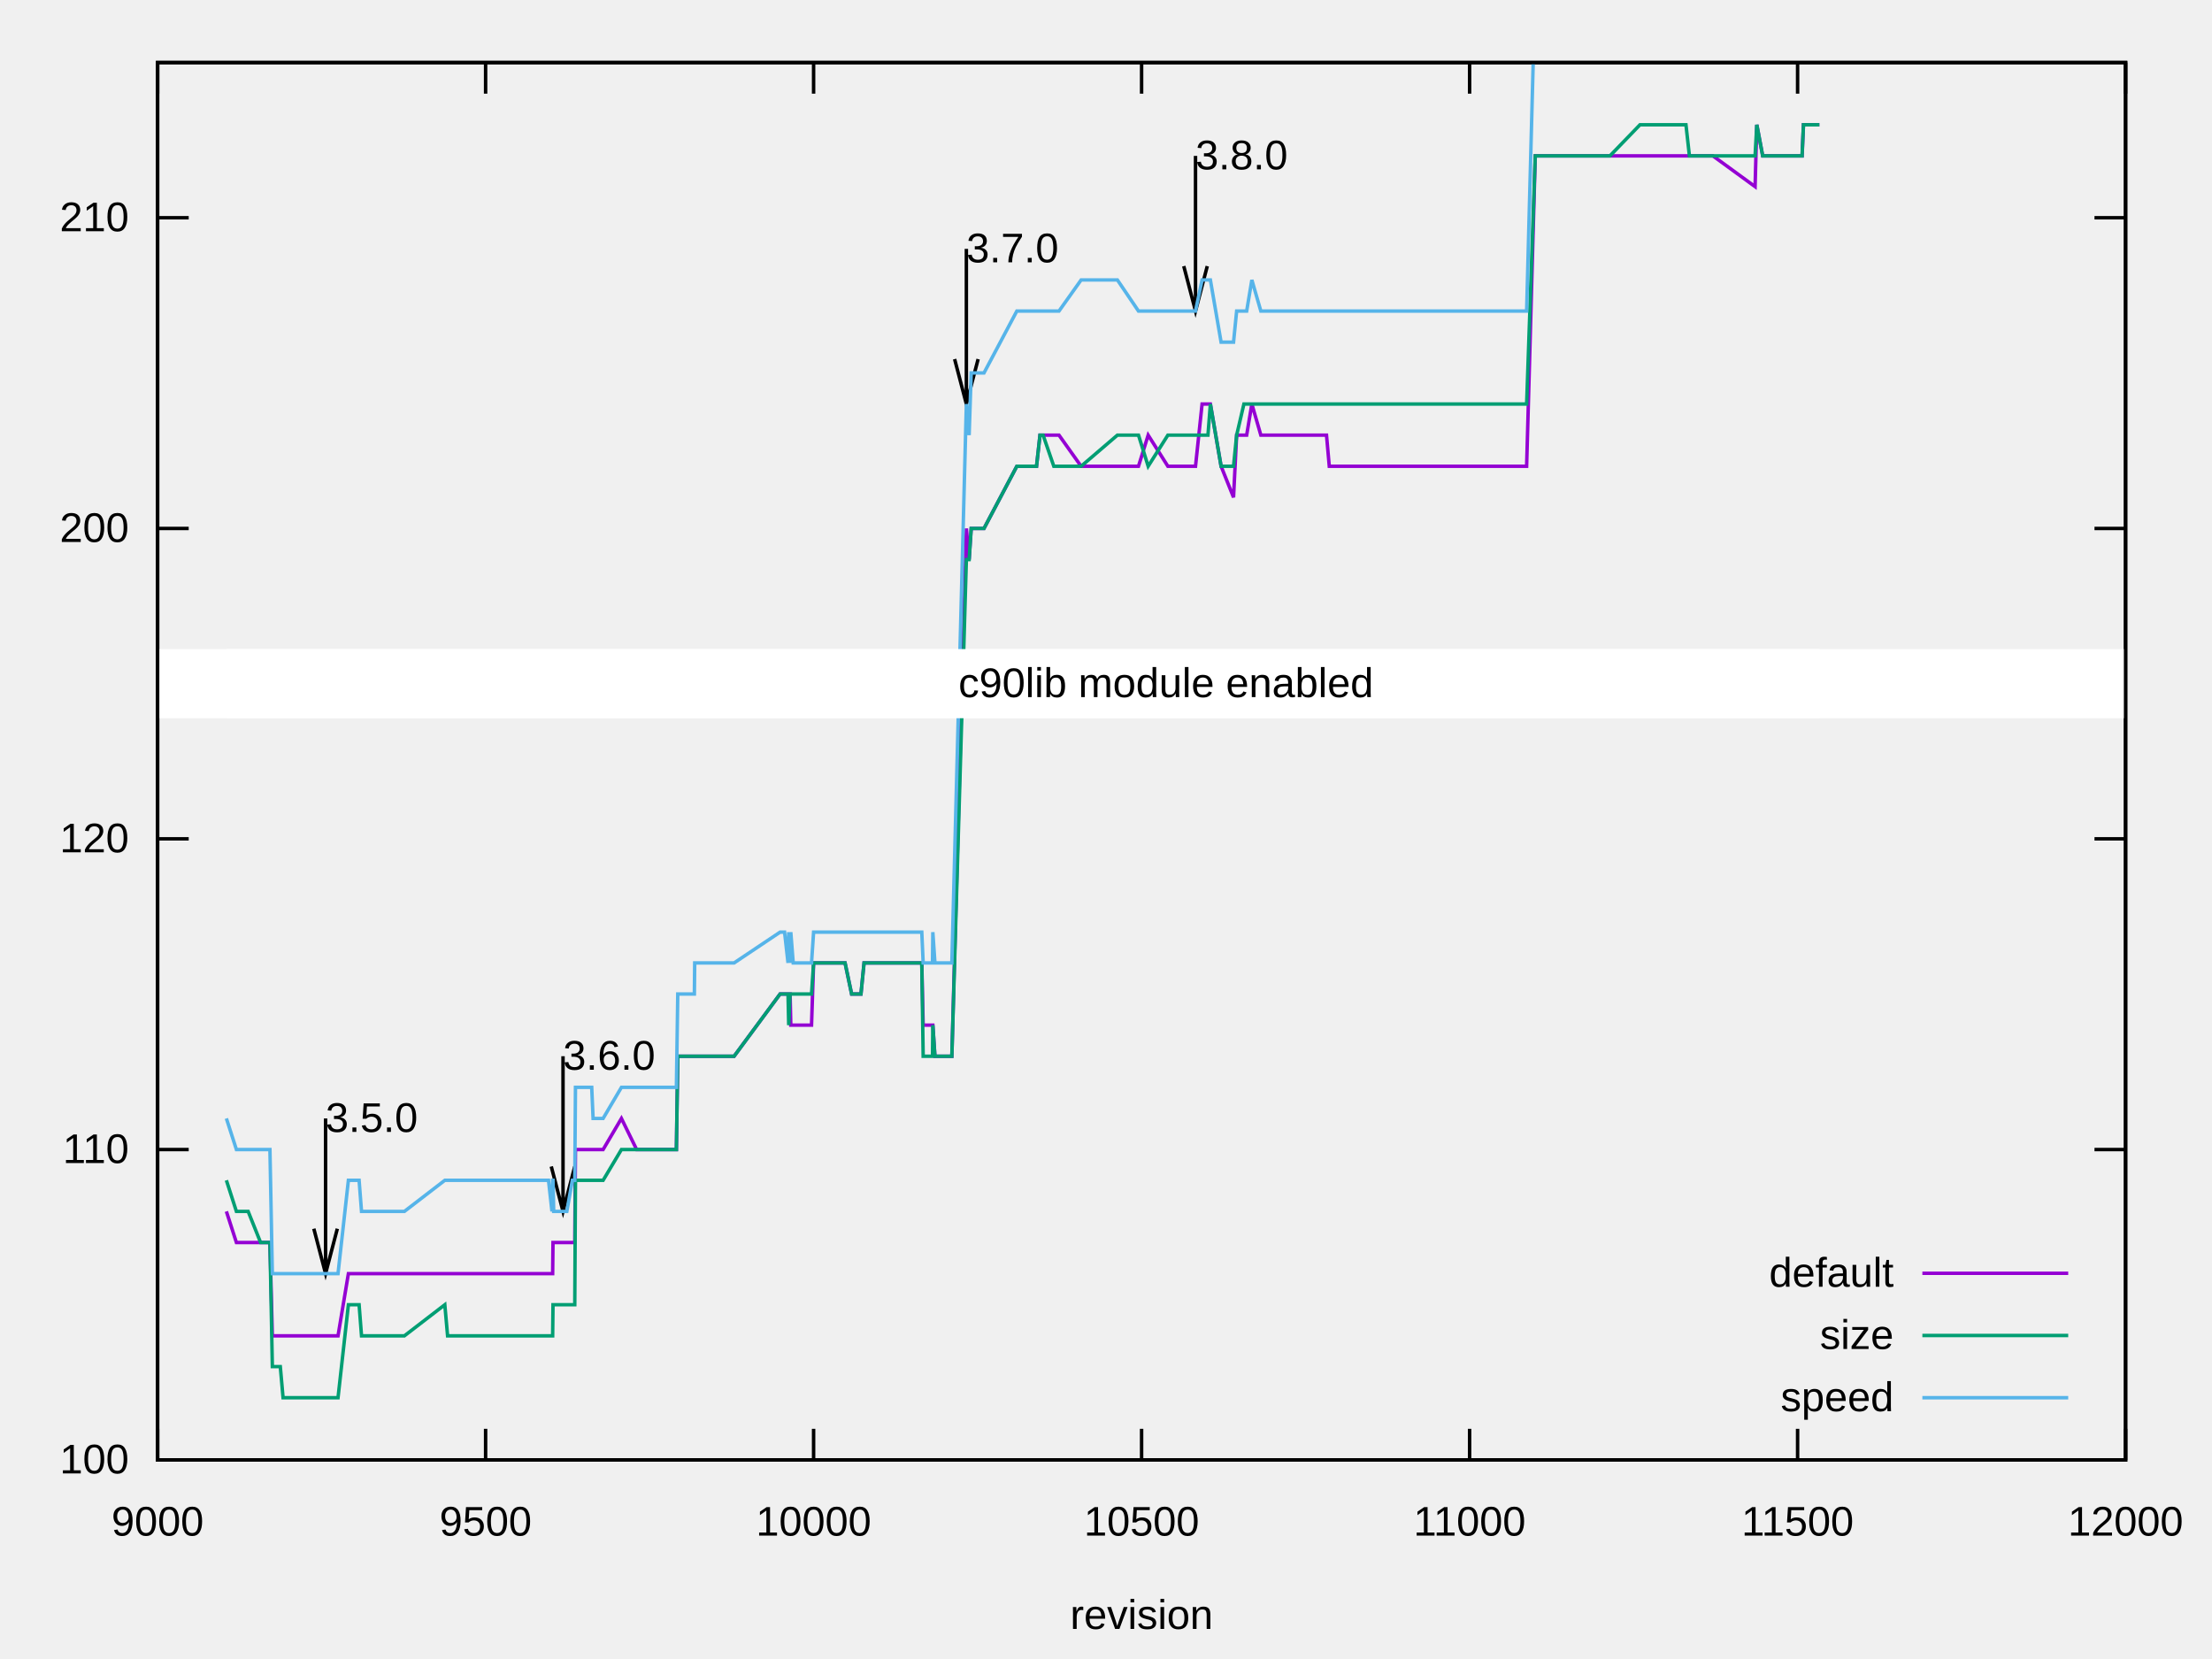
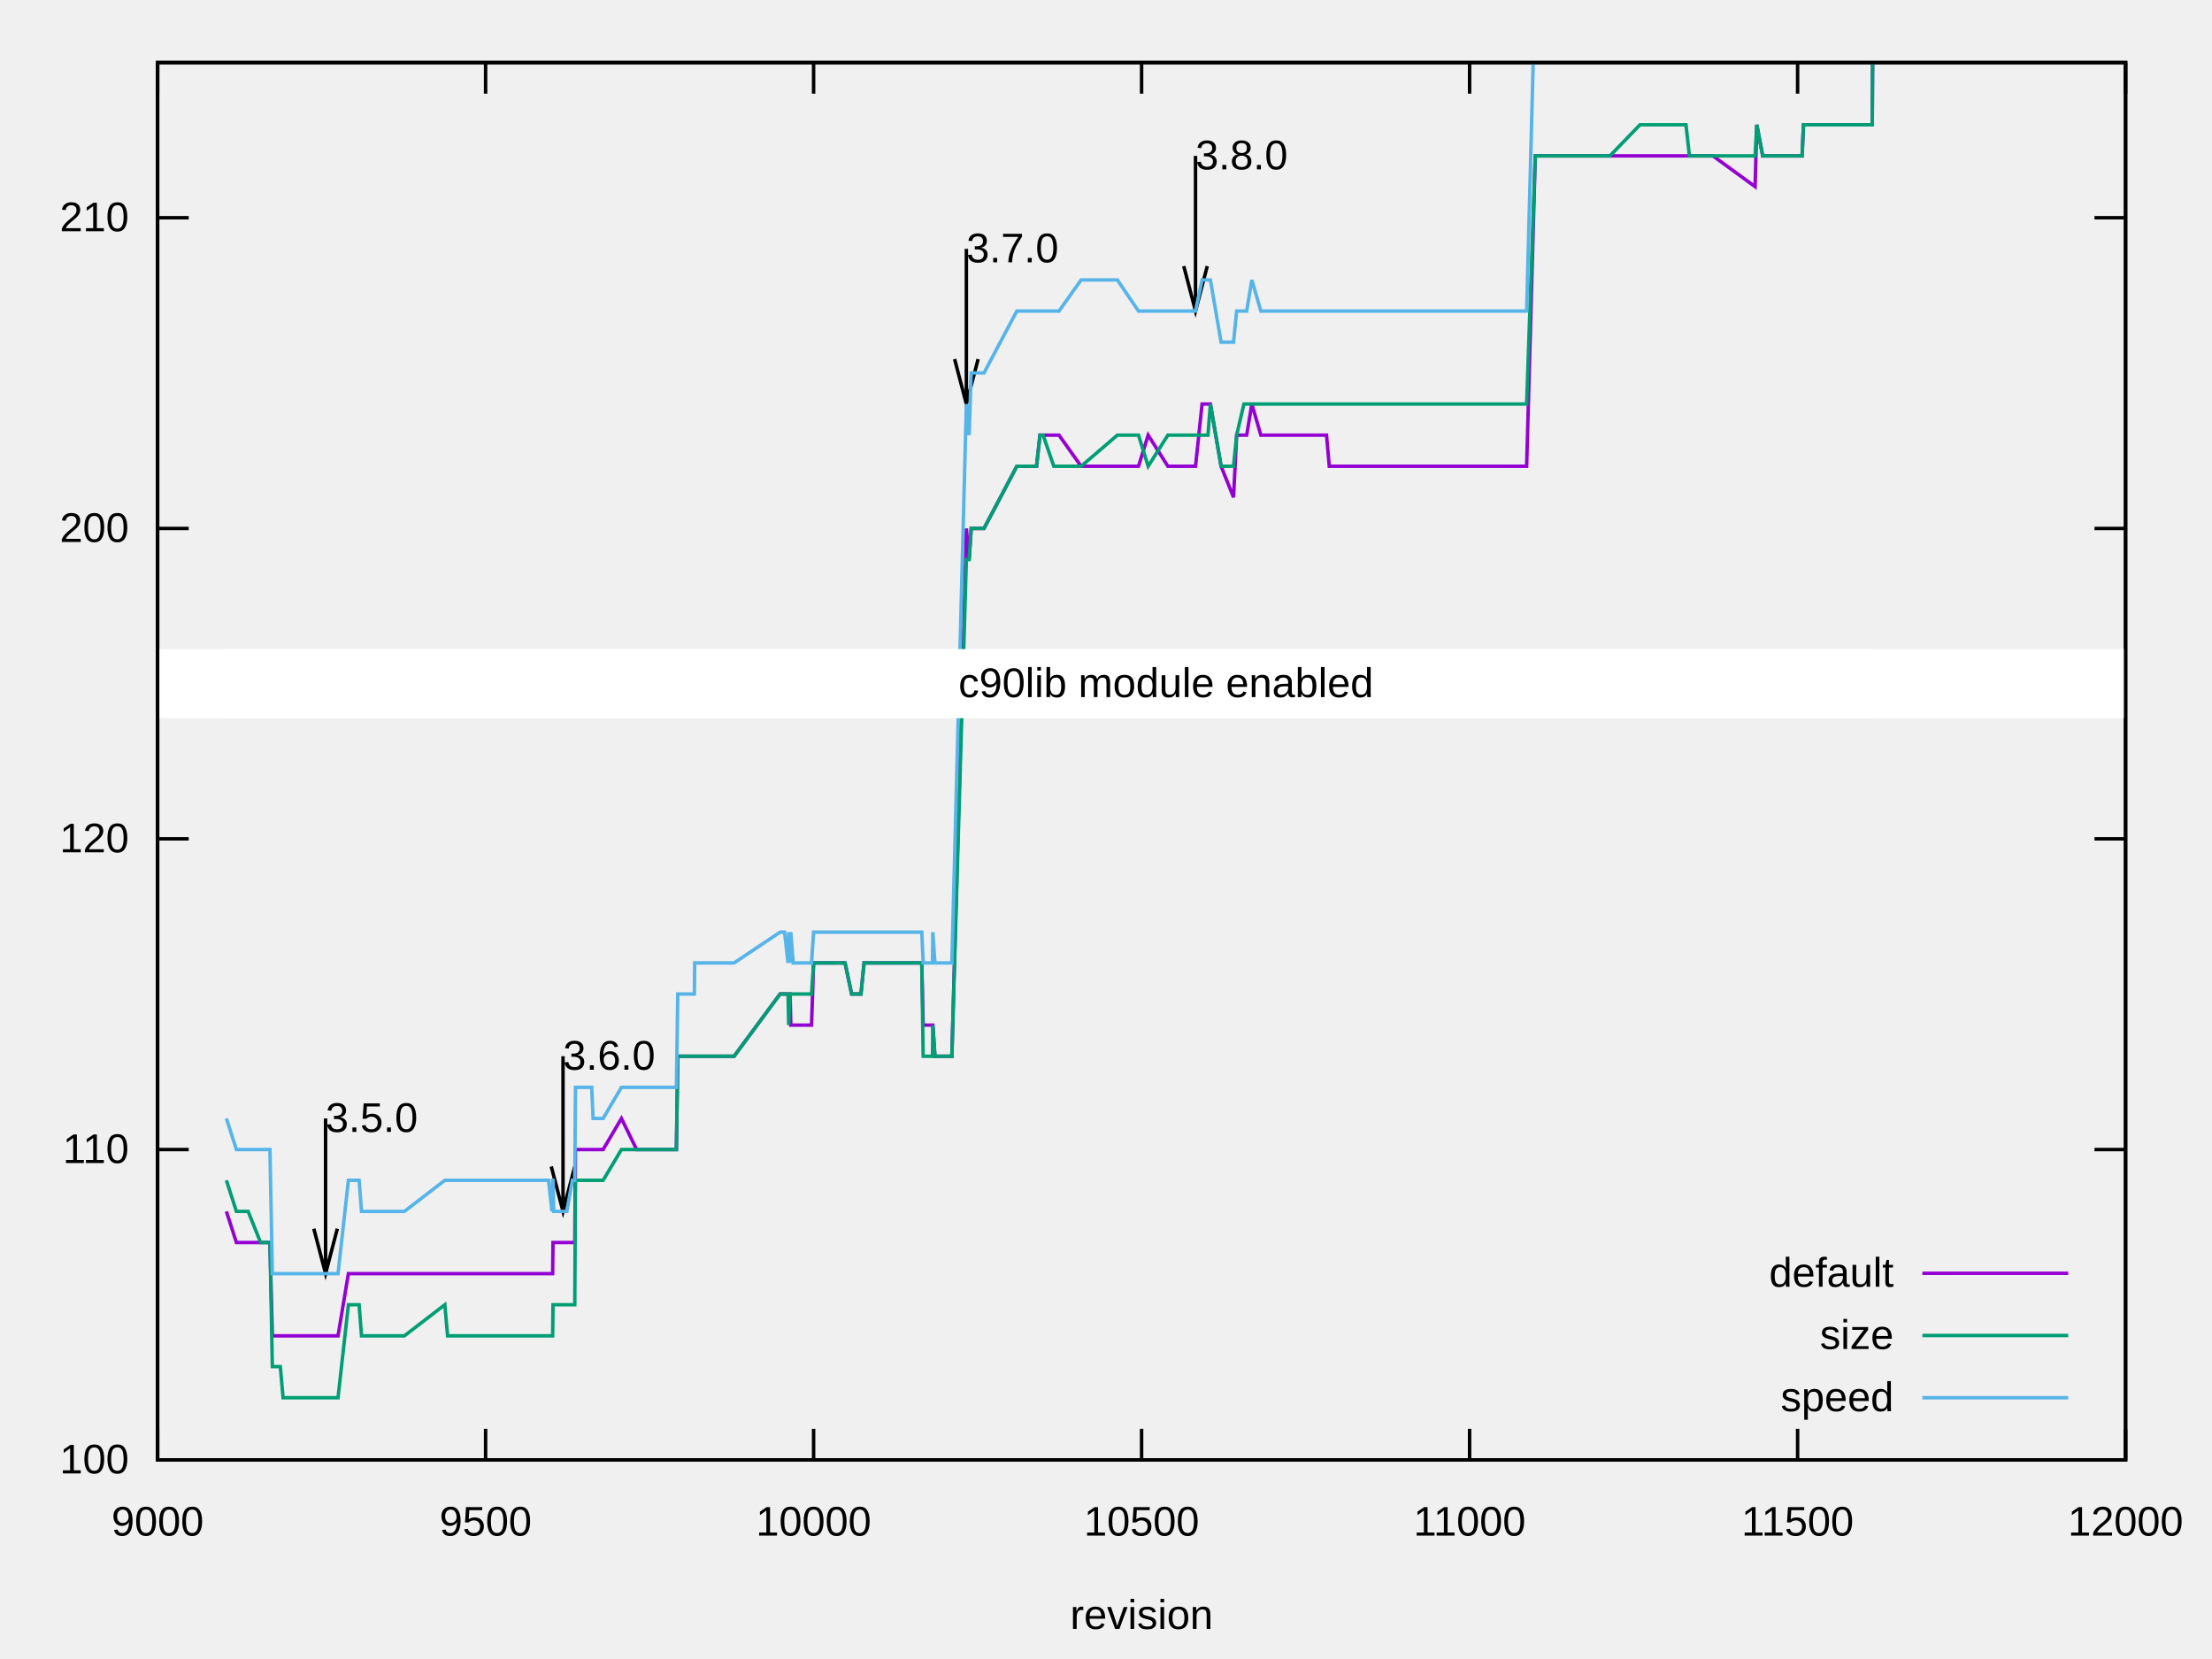
<svg xmlns="http://www.w3.org/2000/svg" xmlns:xlink="http://www.w3.org/1999/xlink" width="640" height="480" viewBox="0 0 640 480">
  <g id="gnuplot_canvas">
    <rect x="0" y="0" width="640" height="480" fill="none" />
    <defs>
      <circle id="gpDot" r="0.5" stroke-width="0.5" stroke="currentColor" />
      <path id="gpPt0" stroke-width="0.222" stroke="currentColor" d="M-1,0 h2 M0,-1 v2" />
      <path id="gpPt1" stroke-width="0.222" stroke="currentColor" d="M-1,-1 L1,1 M1,-1 L-1,1" />
      <path id="gpPt2" stroke-width="0.222" stroke="currentColor" d="M-1,0 L1,0 M0,-1 L0,1 M-1,-1 L1,1 M-1,1 L1,-1" />
      <rect id="gpPt3" stroke-width="0.222" stroke="currentColor" x="-1" y="-1" width="2" height="2" />
      <rect id="gpPt4" stroke-width="0.222" stroke="currentColor" fill="currentColor" x="-1" y="-1" width="2" height="2" />
      <circle id="gpPt5" stroke-width="0.222" stroke="currentColor" cx="0" cy="0" r="1" />
      <use xlink:href="#gpPt5" id="gpPt6" fill="currentColor" stroke="none" />
      <path id="gpPt7" stroke-width="0.222" stroke="currentColor" d="M0,-1.33 L-1.33,0.67 L1.33,0.67 z" />
      <use xlink:href="#gpPt7" id="gpPt8" fill="currentColor" stroke="none" />
      <use xlink:href="#gpPt7" id="gpPt9" stroke="currentColor" transform="rotate(180)" />
      <use xlink:href="#gpPt9" id="gpPt10" fill="currentColor" stroke="none" />
      <use xlink:href="#gpPt3" id="gpPt11" stroke="currentColor" transform="rotate(45)" />
      <use xlink:href="#gpPt11" id="gpPt12" fill="currentColor" stroke="none" />
      <path id="gpPt13" stroke-width="0.222" stroke="currentColor" d="M0,1.330 L1.265,0.411 L0.782,-1.067 L-0.782,-1.076 L-1.265,0.411 z" />
      <use xlink:href="#gpPt13" id="gpPt14" fill="currentColor" stroke="none" />
      <filter id="textbox" filterUnits="objectBoundingBox" x="0" y="0" height="1" width="1">
        <feFlood flood-color="white" flood-opacity="1" result="bgnd" />
        <feComposite in="SourceGraphic" in2="bgnd" operator="atop" />
      </filter>
      <filter id="greybox" filterUnits="objectBoundingBox" x="0" y="0" height="1" width="1">
        <feFlood flood-color="lightgrey" flood-opacity="1" result="grey" />
        <feComposite in="SourceGraphic" in2="grey" operator="atop" />
      </filter>
    </defs>
    <g fill="none" color="white" stroke="currentColor" stroke-width="1.00" stroke-linecap="butt" stroke-linejoin="miter">
</g>
    <g fill="none" color="black" stroke="currentColor" stroke-width="1.00" stroke-linecap="butt" stroke-linejoin="miter">
      <path stroke="black" d="M45.6,422.4 L54.6,422.4 M615.0,422.4 L606.0,422.4  " />
      <g transform="translate(37.3,426.3)" stroke="none" fill="black" font-family="Arial" font-size="12.00" text-anchor="end">
        <text>
          <tspan font-family="Arial">100</tspan>
        </text>
      </g>
    </g>
    <g fill="none" color="black" stroke="currentColor" stroke-width="1.00" stroke-linecap="butt" stroke-linejoin="miter">
      <path stroke="black" d="M45.6,332.6 L54.6,332.6 M615.0,332.6 L606.0,332.6  " />
      <g transform="translate(37.3,336.5)" stroke="none" fill="black" font-family="Arial" font-size="12.00" text-anchor="end">
        <text>
          <tspan font-family="Arial">110</tspan>
        </text>
      </g>
    </g>
    <g fill="none" color="black" stroke="currentColor" stroke-width="1.00" stroke-linecap="butt" stroke-linejoin="miter">
      <path stroke="black" d="M45.6,242.7 L54.6,242.7 M615.0,242.7 L606.0,242.7  " />
      <g transform="translate(37.3,246.6)" stroke="none" fill="black" font-family="Arial" font-size="12.00" text-anchor="end">
        <text>
          <tspan font-family="Arial">120</tspan>
        </text>
      </g>
    </g>
    <g fill="none" color="black" stroke="currentColor" stroke-width="1.00" stroke-linecap="butt" stroke-linejoin="miter">
      <path stroke="black" d="M45.6,152.9 L54.6,152.9 M615.0,152.9 L606.0,152.9  " />
      <g transform="translate(37.3,156.8)" stroke="none" fill="black" font-family="Arial" font-size="12.00" text-anchor="end">
        <text>
          <tspan font-family="Arial">200</tspan>
        </text>
      </g>
    </g>
    <g fill="none" color="black" stroke="currentColor" stroke-width="1.00" stroke-linecap="butt" stroke-linejoin="miter">
      <path stroke="black" d="M45.6,63.0 L54.6,63.0 M615.0,63.0 L606.0,63.0  " />
      <g transform="translate(37.3,66.9)" stroke="none" fill="black" font-family="Arial" font-size="12.00" text-anchor="end">
        <text>
          <tspan font-family="Arial">210</tspan>
        </text>
      </g>
    </g>
    <g fill="none" color="black" stroke="currentColor" stroke-width="1.00" stroke-linecap="butt" stroke-linejoin="miter">
      <path stroke="black" d="M45.6,422.4 L45.6,413.4 M45.6,18.1 L45.6,27.1  " />
      <g transform="translate(45.6,444.3)" stroke="none" fill="black" font-family="Arial" font-size="12.00" text-anchor="middle">
        <text>
          <tspan font-family="Arial"> 9000</tspan>
        </text>
      </g>
    </g>
    <g fill="none" color="black" stroke="currentColor" stroke-width="1.00" stroke-linecap="butt" stroke-linejoin="miter">
      <path stroke="black" d="M140.5,422.4 L140.5,413.4 M140.5,18.1 L140.5,27.1  " />
      <g transform="translate(140.5,444.3)" stroke="none" fill="black" font-family="Arial" font-size="12.00" text-anchor="middle">
        <text>
          <tspan font-family="Arial"> 9500</tspan>
        </text>
      </g>
    </g>
    <g fill="none" color="black" stroke="currentColor" stroke-width="1.00" stroke-linecap="butt" stroke-linejoin="miter">
      <path stroke="black" d="M235.4,422.4 L235.4,413.4 M235.4,18.1 L235.4,27.1  " />
      <g transform="translate(235.4,444.3)" stroke="none" fill="black" font-family="Arial" font-size="12.00" text-anchor="middle">
        <text>
          <tspan font-family="Arial"> 10000</tspan>
        </text>
      </g>
    </g>
    <g fill="none" color="black" stroke="currentColor" stroke-width="1.00" stroke-linecap="butt" stroke-linejoin="miter">
      <path stroke="black" d="M330.3,422.4 L330.3,413.4 M330.3,18.1 L330.3,27.1  " />
      <g transform="translate(330.3,444.3)" stroke="none" fill="black" font-family="Arial" font-size="12.00" text-anchor="middle">
        <text>
          <tspan font-family="Arial"> 10500</tspan>
        </text>
      </g>
    </g>
    <g fill="none" color="black" stroke="currentColor" stroke-width="1.00" stroke-linecap="butt" stroke-linejoin="miter">
      <path stroke="black" d="M425.2,422.4 L425.2,413.4 M425.2,18.1 L425.2,27.1  " />
      <g transform="translate(425.2,444.3)" stroke="none" fill="black" font-family="Arial" font-size="12.00" text-anchor="middle">
        <text>
          <tspan font-family="Arial"> 11000</tspan>
        </text>
      </g>
    </g>
    <g fill="none" color="black" stroke="currentColor" stroke-width="1.00" stroke-linecap="butt" stroke-linejoin="miter">
      <path stroke="black" d="M520.1,422.4 L520.1,413.4 M520.1,18.1 L520.1,27.1  " />
      <g transform="translate(520.1,444.3)" stroke="none" fill="black" font-family="Arial" font-size="12.00" text-anchor="middle">
        <text>
          <tspan font-family="Arial"> 11500</tspan>
        </text>
      </g>
    </g>
    <g fill="none" color="black" stroke="currentColor" stroke-width="1.00" stroke-linecap="butt" stroke-linejoin="miter">
      <path stroke="black" d="M615.0,422.4 L615.0,413.4 M615.0,18.1 L615.0,27.1  " />
      <g transform="translate(615.0,444.3)" stroke="none" fill="black" font-family="Arial" font-size="12.00" text-anchor="middle">
        <text>
          <tspan font-family="Arial"> 12000</tspan>
        </text>
      </g>
    </g>
    <g fill="none" color="black" stroke="currentColor" stroke-width="1.00" stroke-linecap="butt" stroke-linejoin="miter">
</g>
    <g fill="none" color="black" stroke="currentColor" stroke-width="1.00" stroke-linecap="butt" stroke-linejoin="miter">
      <path stroke="black" d="M45.6,18.1 L45.6,422.4 L615.0,422.4 L615.0,18.1 L45.6,18.1 Z  " />
      <g transform="translate(94.2,327.5)" stroke="none" fill="black" font-family="Arial" font-size="12.00" text-anchor="start">
        <text>
          <tspan font-family="Arial">3.5.0</tspan>
        </text>
      </g>
      <g transform="translate(162.9,309.5)" stroke="none" fill="black" font-family="Arial" font-size="12.00" text-anchor="start">
        <text>
          <tspan font-family="Arial">3.6.0</tspan>
        </text>
      </g>
      <g transform="translate(279.6,75.9)" stroke="none" fill="black" font-family="Arial" font-size="12.00" text-anchor="start">
        <text>
          <tspan font-family="Arial">3.7.0</tspan>
        </text>
      </g>
      <g transform="translate(345.9,49.0)" stroke="none" fill="black" font-family="Arial" font-size="12.00" text-anchor="start">
        <text>
          <tspan font-family="Arial">3.8.0</tspan>
        </text>
      </g>
    </g>
    <g fill="none" color="black" stroke="black" stroke-width="20.00" stroke-linecap="butt" stroke-linejoin="miter">
</g>
    <g fill="none" color="black" stroke="currentColor" stroke-width="20.00" stroke-linecap="butt" stroke-linejoin="miter">
      <path stroke="white" d="M45.6,197.8 L615.0,197.8  " />
    </g>
    <g fill="none" color="black" stroke="white" stroke-width="1.00" stroke-linecap="butt" stroke-linejoin="miter">
      <path stroke="black" d="M90.8,355.5 L94.2,368.5 L97.6,355.5 M94.2,323.6 L94.2,368.5 M159.5,337.5 L162.9,350.5 L166.3,337.5   M162.9,305.6 L162.9,350.5 M276.2,103.9 L279.6,116.9 L283.0,103.9 M279.6,72.0 L279.6,116.9 M342.5,77.0   L345.9,90.0 L349.3,77.0 M345.9,45.1 L345.9,90.0 M465.8,0.1  " />
    </g>
    <g fill="none" color="black" stroke="currentColor" stroke-width="1.00" stroke-linecap="butt" stroke-linejoin="miter">
      <g transform="translate(330.3,471.3)" stroke="none" fill="black" font-family="Arial" font-size="12.00" text-anchor="middle">
        <text>
          <tspan font-family="Arial">revision</tspan>
        </text>
      </g>
    </g>
    <g fill="none" color="black" stroke="currentColor" stroke-width="1.00" stroke-linecap="butt" stroke-linejoin="miter">
</g>
    <g id="gnuplot_plot_1">
      <g fill="none" color="black" stroke="currentColor" stroke-width="1.00" stroke-linecap="butt" stroke-linejoin="miter">
        <g transform="translate(547.9,372.3)" stroke="none" fill="black" font-family="Arial" font-size="12.00" text-anchor="end">
          <text>
            <tspan font-family="Arial">default</tspan>
          </text>
        </g>
      </g>
      <g fill="none" color="black" stroke="currentColor" stroke-width="1.00" stroke-linecap="butt" stroke-linejoin="miter">
-         <path stroke="rgb(148,   0, 211)" d="M556.2,368.4 L598.4,368.4 M65.5,350.5 L68.4,359.5 L69.1,359.5 L69.7,359.5 L71.8,359.5 L75.4,359.5   L78.1,359.5 L78.8,386.5 L80.1,386.5 L81.1,386.5 L81.9,386.5 L82.2,386.5 L84.9,386.5 L85.1,386.5   L87.0,386.5 L89.8,386.5 L94.2,386.5 L97.8,386.5 L100.8,368.5 L103.9,368.5 L104.6,368.5 L106.1,368.5   L112.8,368.5 L117.0,368.5 L128.7,368.5 L129.5,368.5 L130.1,368.5 L131.4,368.5 L133.1,368.5 L136.3,368.5   L138.0,368.5 L139.0,368.5 L139.2,368.5 L140.1,368.5 L144.5,368.5 L148.1,368.5 L150.0,368.5 L153.4,368.5   L155.9,368.5 L157.4,368.5 L158.7,368.5 L159.7,368.5 L159.9,368.5 L160.0,359.5 L160.2,359.5 L162.9,359.5   L164.0,359.5 L165.6,359.5 L166.1,359.5 L166.3,359.5 L166.5,332.6 L166.7,332.6 L167.1,332.6 L168.0,332.6   L168.2,332.6 L168.8,332.6 L169.2,332.6 L169.5,332.6 L169.7,332.6 L170.7,332.6 L171.2,332.6 L171.6,332.6   L171.8,332.6 L172.0,332.6 L174.5,332.6 L179.8,323.6 L184.2,332.6 L186.1,332.6 L187.4,332.6 L188.1,332.6   L190.0,332.6 L190.6,332.6 L190.8,332.6 L191.0,332.6 L191.2,332.6 L192.3,332.6 L194.4,332.6 L195.5,332.6   L195.7,332.6 L196.1,305.6 L196.9,305.6 L198.0,305.6 L198.8,305.6 L199.0,305.6 L200.3,305.6 L200.9,305.6   L201.0,305.6 L201.2,305.6 L203.1,305.6 L203.5,305.6 L204.3,305.6 L212.4,305.6 L225.7,287.6 L226.5,287.6   L226.9,287.6 L227.0,287.6 L228.0,287.6 L228.2,287.6 L228.6,287.6 L228.8,296.6 L229.5,296.6 L230.8,296.6   L232.4,296.6 L234.3,296.6 L234.8,296.6 L235.4,278.6 L238.6,278.6 L244.5,278.6 L246.4,287.6 L248.5,287.6   L249.1,287.6 L250.0,278.6 L250.6,278.6 L255.9,278.6 L258.9,278.6 L263.3,278.6 L266.3,278.6 L266.7,278.6   L267.1,296.6 L268.4,296.6 L269.8,296.6 L269.9,296.6 L270.5,305.6 L271.8,305.6 L275.1,305.6 L275.4,305.6   L279.6,152.9 L280.4,161.9 L281.0,152.9 L284.7,152.9 L294.2,134.9 L295.0,134.9 L299.9,134.9 L300.9,125.9   L301.6,125.9 L301.8,125.9 L304.9,125.9 L305.1,125.9 L306.4,125.9 L312.8,134.9 L323.3,134.9 L329.4,134.9   L332.2,125.9 L337.9,134.9 L341.3,134.9 L345.9,134.9 L347.8,116.9 L349.5,116.9 L350.2,116.9 L353.3,134.9   L356.9,143.9 L357.8,125.9 L359.9,125.9 L360.7,125.9 L362.2,116.9 L364.8,125.9 L382.5,125.9 L383.8,125.9   L384.6,134.9 L384.8,134.9 L385.0,134.9 L385.3,134.9 L387.2,134.9 L406.2,134.9 L417.6,134.9 L420.3,134.9   L441.7,134.9 L444.2,45.1 L453.7,45.1 L465.8,45.1 L474.5,45.1 L487.8,45.1 L488.8,45.1 L495.6,45.1   L507.8,54.0 L508.3,36.1 L510.0,45.1 L521.4,45.1 L521.8,36.1 L526.4,36.1  " />
+         <path stroke="rgb(148,   0, 211)" d="M556.2,368.4 L598.4,368.4 M65.5,350.5 L68.4,359.5 L69.1,359.5 L69.7,359.5 L71.8,359.5 L75.4,359.5   L78.1,359.5 L78.8,386.5 L80.1,386.5 L81.1,386.5 L81.9,386.5 L82.2,386.5 L84.9,386.5 L85.1,386.5   L87.0,386.5 L89.8,386.5 L94.2,386.5 L97.8,386.5 L100.8,368.5 L103.9,368.5 L104.6,368.5 L106.1,368.5   L112.8,368.5 L117.0,368.5 L128.7,368.5 L129.5,368.5 L130.1,368.5 L131.4,368.5 L133.1,368.5 L136.3,368.5   L138.0,368.5 L139.0,368.5 L139.2,368.5 L140.1,368.5 L144.5,368.5 L148.1,368.5 L150.0,368.5 L153.4,368.5   L155.9,368.5 L157.4,368.5 L158.7,368.5 L159.7,368.5 L159.9,368.5 L160.0,359.5 L160.2,359.5 L162.9,359.5   L164.0,359.5 L165.6,359.5 L166.1,359.5 L166.3,359.5 L166.5,332.6 L166.7,332.6 L167.1,332.6 L168.0,332.6   L168.2,332.6 L168.8,332.6 L169.2,332.6 L169.5,332.6 L169.7,332.6 L170.7,332.6 L171.2,332.6 L171.6,332.6   L171.8,332.6 L172.0,332.6 L174.5,332.6 L179.8,323.6 L184.2,332.6 L186.1,332.6 L187.4,332.6 L188.1,332.6   L190.0,332.6 L190.6,332.6 L190.8,332.6 L191.0,332.6 L191.2,332.6 L192.3,332.6 L194.4,332.6 L195.5,332.6   L195.7,332.6 L196.1,305.6 L196.9,305.6 L198.0,305.6 L198.8,305.6 L199.0,305.6 L200.3,305.6 L200.9,305.6   L201.0,305.6 L201.2,305.6 L203.1,305.6 L203.5,305.6 L204.3,305.6 L212.4,305.6 L225.7,287.6 L226.5,287.6   L226.9,287.6 L227.0,287.6 L228.0,287.6 L228.2,287.6 L228.6,287.6 L228.8,296.6 L229.5,296.6 L230.8,296.6   L232.4,296.6 L234.3,296.6 L234.8,296.6 L235.4,278.6 L238.6,278.6 L244.5,278.6 L246.4,287.6 L248.5,287.6   L249.1,287.6 L250.0,278.6 L250.6,278.6 L255.9,278.6 L258.9,278.6 L263.3,278.6 L266.3,278.6 L266.7,278.6   L267.1,296.6 L268.4,296.6 L269.8,296.6 L269.9,296.6 L270.5,305.6 L271.8,305.6 L275.1,305.6 L275.4,305.6   L279.6,152.9 L280.4,161.9 L281.0,152.9 L284.7,152.9 L294.2,134.9 L295.0,134.9 L299.9,134.9 L300.9,125.9   L301.6,125.9 L301.8,125.9 L304.9,125.9 L305.1,125.9 L306.4,125.9 L312.8,134.9 L323.3,134.9 L329.4,134.9   L332.2,125.9 L337.9,134.9 L341.3,134.9 L345.9,134.9 L347.8,116.9 L349.5,116.9 L350.2,116.9 L353.3,134.9   L356.9,143.9 L357.8,125.9 L359.9,125.9 L360.7,125.9 L362.2,116.9 L364.8,125.9 L382.5,125.9 L383.8,125.9   L384.6,134.9 L384.8,134.9 L385.0,134.9 L385.3,134.9 L387.2,134.9 L406.2,134.9 L417.6,134.9 L420.3,134.9   L441.7,134.9 L444.2,45.1 L453.7,45.1 L465.8,45.1 L474.5,45.1 L487.8,45.1 L488.8,45.1 L495.6,45.1   L507.8,54.0 L508.3,36.1 L510.0,45.1 L521.4,45.1 L521.8,36.1 L526.4,36.1 L536.4,36.1 L541.7,36.1   L541.8,18.1  " />
      </g>
    </g>
    <g id="gnuplot_plot_2">
      <g fill="none" color="black" stroke="currentColor" stroke-width="1.00" stroke-linecap="butt" stroke-linejoin="miter">
        <g transform="translate(547.9,390.3)" stroke="none" fill="black" font-family="Arial" font-size="12.00" text-anchor="end">
          <text>
            <tspan font-family="Arial">size</tspan>
          </text>
        </g>
      </g>
      <g fill="none" color="black" stroke="currentColor" stroke-width="1.00" stroke-linecap="butt" stroke-linejoin="miter">
-         <path stroke="rgb(  0, 158, 115)" d="M556.2,386.4 L598.4,386.4 M65.5,341.5 L68.4,350.5 L69.1,350.5 L69.7,350.5 L71.8,350.5 L75.4,359.5   L78.1,359.5 L78.8,395.4 L80.1,395.4 L81.1,395.4 L81.9,404.4 L82.2,404.4 L84.9,404.4 L85.1,404.4   L87.0,404.4 L89.8,404.4 L94.2,404.4 L97.8,404.4 L100.8,377.5 L103.9,377.5 L104.6,386.5 L106.1,386.5   L112.8,386.5 L117.0,386.5 L128.7,377.5 L129.5,386.5 L130.1,386.5 L131.4,386.5 L133.1,386.5 L136.3,386.5   L138.0,386.5 L139.0,386.5 L139.2,386.5 L140.1,386.5 L144.5,386.5 L148.1,386.5 L150.0,386.5 L153.4,386.5   L155.9,386.5 L157.4,386.5 L158.7,386.5 L159.7,386.5 L159.9,386.5 L160.0,377.5 L160.2,377.5 L162.9,377.5   L164.0,377.5 L165.6,377.5 L166.1,377.5 L166.3,377.5 L166.5,341.5 L166.7,341.5 L167.1,341.5 L168.0,341.5   L168.2,341.5 L168.8,341.5 L169.2,341.5 L169.5,341.5 L169.7,341.5 L170.7,341.5 L171.2,341.5 L171.6,341.5   L171.8,341.5 L172.0,341.5 L174.5,341.5 L179.8,332.6 L184.2,332.6 L186.1,332.6 L187.4,332.6 L188.1,332.6   L190.0,332.6 L190.6,332.6 L190.8,332.6 L191.0,332.6 L191.2,332.6 L192.3,332.6 L194.4,332.6 L195.5,332.6   L195.7,332.6 L196.1,305.6 L196.9,305.6 L198.0,305.6 L198.8,305.6 L199.0,305.6 L200.3,305.6 L200.9,305.6   L201.0,305.6 L201.2,305.6 L203.1,305.6 L203.5,305.6 L204.3,305.6 L212.4,305.6 L225.7,287.6 L226.5,287.6   L226.9,287.6 L227.0,287.6 L228.0,287.6 L228.2,296.6 L228.6,287.6 L228.8,287.6 L229.5,287.6 L230.8,287.6   L232.4,287.6 L234.3,287.6 L234.8,287.6 L235.4,278.6 L238.6,278.6 L244.5,278.6 L246.4,287.6 L248.5,287.6   L249.1,287.6 L250.0,278.6 L250.6,278.6 L255.9,278.6 L258.9,278.6 L263.3,278.6 L266.3,278.6 L266.7,278.6   L267.1,305.6 L268.4,305.6 L269.8,305.6 L269.9,296.6 L270.5,305.6 L271.8,305.6 L275.1,305.6 L275.4,305.6   L279.6,161.9 L280.4,161.9 L281.0,152.9 L284.7,152.9 L294.2,134.9 L295.0,134.9 L299.9,134.9 L300.9,125.9   L301.6,125.9 L301.8,125.9 L304.9,134.9 L305.1,134.9 L306.4,134.9 L312.8,134.9 L323.3,125.9 L329.4,125.9   L332.2,134.9 L337.9,125.9 L341.3,125.9 L345.9,125.9 L347.8,125.9 L349.5,125.9 L350.2,116.9 L353.3,134.9   L356.9,134.9 L357.8,125.9 L359.9,116.9 L360.7,116.9 L362.2,116.9 L364.8,116.9 L382.5,116.9 L383.8,116.9   L384.6,116.9 L384.8,116.9 L385.0,116.9 L385.3,116.9 L387.2,116.9 L406.2,116.9 L417.6,116.9 L420.3,116.9   L441.7,116.9 L444.2,45.1 L453.7,45.1 L465.8,45.1 L474.5,36.1 L487.8,36.1 L488.8,45.1 L495.6,45.1   L507.8,45.1 L508.3,36.1 L510.0,45.1 L521.4,45.1 L521.8,36.1 L526.4,36.1  " />
+         <path stroke="rgb(  0, 158, 115)" d="M556.2,386.4 L598.4,386.4 M65.5,341.5 L68.4,350.5 L69.1,350.5 L69.7,350.5 L71.8,350.5 L75.4,359.5   L78.1,359.5 L78.8,395.4 L80.1,395.4 L81.1,395.4 L81.9,404.4 L82.2,404.4 L84.9,404.4 L85.1,404.4   L87.0,404.4 L89.8,404.4 L94.2,404.4 L97.8,404.4 L100.8,377.5 L103.9,377.5 L104.6,386.5 L106.1,386.5   L112.8,386.5 L117.0,386.5 L128.7,377.5 L129.5,386.5 L130.1,386.5 L131.4,386.5 L133.1,386.5 L136.3,386.5   L138.0,386.5 L139.0,386.5 L139.2,386.5 L140.1,386.5 L144.5,386.5 L148.1,386.5 L150.0,386.5 L153.4,386.5   L155.9,386.5 L157.4,386.5 L158.7,386.5 L159.7,386.5 L159.9,386.5 L160.0,377.5 L160.2,377.5 L162.9,377.5   L164.0,377.5 L165.6,377.5 L166.1,377.5 L166.3,377.5 L166.5,341.5 L166.7,341.5 L167.1,341.5 L168.0,341.5   L168.2,341.5 L168.8,341.5 L169.2,341.5 L169.5,341.5 L169.7,341.5 L170.7,341.5 L171.2,341.5 L171.6,341.5   L171.8,341.5 L172.0,341.5 L174.5,341.5 L179.8,332.6 L184.2,332.6 L186.1,332.6 L187.4,332.6 L188.1,332.6   L190.0,332.6 L190.6,332.6 L190.8,332.6 L191.0,332.6 L191.2,332.6 L192.3,332.6 L194.4,332.6 L195.5,332.6   L195.7,332.6 L196.1,305.6 L196.9,305.6 L198.0,305.6 L198.8,305.6 L199.0,305.6 L200.3,305.6 L200.9,305.6   L201.0,305.6 L201.2,305.6 L203.1,305.6 L203.5,305.6 L204.3,305.6 L212.4,305.6 L225.7,287.6 L226.5,287.6   L226.9,287.6 L227.0,287.6 L228.0,287.6 L228.2,296.6 L228.6,287.6 L228.8,287.6 L229.5,287.6 L230.8,287.6   L232.4,287.6 L234.3,287.6 L234.8,287.6 L235.4,278.6 L238.6,278.6 L244.5,278.6 L246.4,287.6 L248.5,287.6   L249.1,287.6 L250.0,278.6 L250.6,278.6 L255.9,278.6 L258.9,278.6 L263.3,278.6 L266.3,278.6 L266.7,278.6   L267.1,305.6 L268.4,305.6 L269.8,305.6 L269.9,296.6 L270.5,305.6 L271.8,305.6 L275.1,305.6 L275.4,305.6   L279.6,161.9 L280.4,161.9 L281.0,152.9 L284.7,152.9 L294.2,134.9 L295.0,134.9 L299.9,134.9 L300.9,125.9   L301.6,125.9 L301.8,125.9 L304.9,134.9 L305.1,134.9 L306.4,134.9 L312.8,134.9 L323.3,125.9 L329.4,125.9   L332.2,134.9 L337.9,125.9 L341.3,125.9 L345.9,125.9 L347.8,125.9 L349.5,125.9 L350.2,116.9 L353.3,134.9   L356.9,134.9 L357.8,125.9 L359.9,116.9 L360.7,116.9 L362.2,116.9 L364.8,116.9 L382.5,116.9 L383.8,116.9   L384.6,116.9 L384.8,116.9 L385.0,116.9 L385.3,116.9 L387.2,116.9 L406.2,116.9 L417.6,116.9 L420.3,116.9   L441.7,116.9 L444.2,45.1 L453.7,45.1 L465.8,45.1 L474.5,36.1 L487.8,36.1 L488.8,45.1 L495.6,45.1   L507.8,45.1 L508.3,36.1 L510.0,45.1 L521.4,45.1 L521.8,36.1 L526.4,36.1 L536.4,36.1 L541.7,36.1   L541.8,18.1  " />
      </g>
    </g>
    <g id="gnuplot_plot_3">
      <g fill="none" color="black" stroke="currentColor" stroke-width="1.00" stroke-linecap="butt" stroke-linejoin="miter">
        <g transform="translate(547.9,408.3)" stroke="none" fill="black" font-family="Arial" font-size="12.00" text-anchor="end">
          <text>
            <tspan font-family="Arial">speed</tspan>
          </text>
        </g>
      </g>
      <g fill="none" color="black" stroke="currentColor" stroke-width="1.00" stroke-linecap="butt" stroke-linejoin="miter">
        <path stroke="rgb( 86, 180, 233)" d="M556.2,404.4 L598.4,404.4 M65.5,323.6 L68.4,332.6 L69.1,332.6 L69.7,332.6 L71.8,332.6 L75.4,332.6   L78.1,332.6 L78.8,368.5 L80.1,368.5 L81.1,368.5 L81.9,368.5 L82.2,368.5 L84.9,368.5 L85.1,368.5   L87.0,368.5 L89.8,368.5 L94.2,368.5 L97.8,368.5 L100.8,341.5 L103.9,341.5 L104.6,350.5 L106.1,350.5   L112.8,350.5 L117.0,350.5 L128.7,341.5 L129.5,341.5 L130.1,341.5 L131.4,341.5 L133.1,341.5 L136.3,341.5   L138.0,341.5 L139.0,341.5 L139.2,341.5 L140.1,341.5 L144.5,341.5 L148.1,341.5 L150.0,341.5 L153.4,341.5   L155.9,341.5 L157.4,341.5 L158.7,341.5 L159.7,350.5 L159.9,341.5 L160.0,341.5 L160.2,350.5 L162.9,350.5   L164.0,350.5 L165.6,341.5 L166.1,341.5 L166.3,341.5 L166.5,314.6 L166.7,314.6 L167.1,314.6 L168.0,314.6   L168.2,314.6 L168.8,314.6 L169.2,314.6 L169.5,314.6 L169.7,314.6 L170.7,314.6 L171.2,314.6 L171.6,323.6   L171.8,323.6 L172.0,323.6 L174.5,323.6 L179.8,314.6 L184.2,314.6 L186.1,314.6 L187.4,314.6 L188.1,314.6   L190.0,314.6 L190.6,314.6 L190.8,314.6 L191.0,314.6 L191.2,314.6 L192.3,314.6 L194.4,314.6 L195.5,314.6   L195.7,314.6 L196.1,287.6 L196.9,287.6 L198.0,287.6 L198.8,287.6 L199.0,287.6 L200.3,287.6 L200.9,287.6   L201.0,278.6 L201.2,278.6 L203.1,278.6 L203.5,278.6 L204.3,278.6 L212.4,278.6 L225.7,269.7 L226.5,269.7   L226.9,269.7 L227.0,269.7 L228.0,278.6 L228.2,269.7 L228.6,278.6 L228.8,269.7 L229.5,278.6 L230.8,278.6   L232.4,278.6 L234.3,278.6 L234.8,278.6 L235.4,269.7 L238.6,269.7 L244.5,269.7 L246.4,269.7 L248.5,269.7   L249.1,269.7 L250.0,269.7 L250.6,269.7 L255.9,269.7 L258.9,269.7 L263.3,269.7 L266.3,269.7 L266.7,269.7   L267.1,278.6 L268.4,278.6 L269.8,278.6 L269.9,269.7 L270.5,278.6 L271.8,278.6 L275.1,278.6 L275.4,278.6   L279.6,116.9 L280.4,125.9 L281.0,107.9 L284.7,107.9 L294.2,90.0 L295.0,90.0 L299.9,90.0 L300.9,90.0   L301.6,90.0 L301.8,90.0 L304.9,90.0 L305.1,90.0 L306.4,90.0 L312.8,81.0 L323.3,81.0 L329.4,90.0   L332.2,90.0 L337.9,90.0 L341.3,90.0 L345.9,90.0 L347.8,81.0 L349.5,81.0 L350.2,81.0 L353.3,99.0   L356.9,99.0 L357.8,90.0 L359.9,90.0 L360.7,90.0 L362.2,81.0 L364.8,90.0 L382.5,90.0 L383.8,90.0   L384.6,90.0 L384.8,90.0 L385.0,90.0 L385.3,90.0 L387.2,90.0 L406.2,90.0 L417.6,90.0 L420.3,90.0   L441.7,90.0 L443.6,18.1  " />
      </g>
    </g>
    <g id="gnuplot_plot_4">
      <g fill="none" color="white" stroke="rgb( 86, 180, 233)" stroke-width="20.00" stroke-linecap="butt" stroke-linejoin="miter">
</g>
      <g fill="none" color="black" stroke="currentColor" stroke-width="20.00" stroke-linecap="butt" stroke-linejoin="miter">
-         <path stroke="rgb(255, 255, 255)" d="M65.5,197.8 L70.2,197.8 L74.8,197.8 L79.5,197.8 L84.1,197.8 L88.8,197.8 L93.5,197.8 L98.1,197.8   L102.8,197.8 L107.4,197.8 L112.1,197.8 L116.7,197.8 L121.4,197.8 L126.0,197.8 L130.7,197.8 L135.4,197.8   L140.0,197.8 L144.7,197.8 L149.3,197.8 L154.0,197.8 L158.6,197.8 L163.3,197.8 L167.9,197.8 L172.6,197.8   L177.2,197.8 L181.9,197.8 L186.6,197.8 L191.2,197.8 L195.9,197.8 L200.5,197.8 L205.2,197.8 L209.8,197.8   L214.5,197.8 L219.1,197.8 L223.8,197.8 L228.5,197.8 L233.1,197.8 L237.8,197.8 L242.4,197.8 L247.1,197.8   L251.7,197.8 L256.4,197.8 L261.0,197.8 L265.7,197.8 L270.3,197.8 L275.0,197.8 L279.7,197.8 L284.3,197.8   L289.0,197.8 L293.6,197.8 L298.3,197.8 L302.9,197.8 L307.6,197.8 L312.2,197.8 L316.9,197.8 L321.5,197.8   L326.2,197.8 L330.9,197.8 L335.5,197.8 L340.2,197.8 L344.8,197.8 L349.5,197.8 L354.1,197.8 L358.8,197.8   L363.4,197.8 L368.1,197.8 L372.8,197.8 L377.4,197.8 L382.1,197.8 L386.7,197.8 L391.4,197.8 L396.0,197.8   L400.7,197.8 L405.3,197.8 L410.0,197.8 L414.6,197.8 L419.3,197.8 L424.0,197.8 L428.6,197.8 L433.3,197.8   L437.9,197.8 L442.6,197.8 L447.2,197.8 L451.9,197.8 L456.5,197.8 L461.2,197.8 L465.8,197.8 L470.5,197.8   L475.2,197.8 L479.8,197.8 L484.5,197.8 L489.1,197.8 L493.8,197.8 L498.4,197.8 L503.1,197.8 L507.7,197.8   L512.4,197.8 L517.1,197.8 L521.7,197.8 L526.4,197.8  " />
+         <path stroke="rgb(255, 255, 255)" d="M65.5,197.8 L70.3,197.8 L75.2,197.8 L80.0,197.8 L84.8,197.8 L89.6,197.8 L94.4,197.8 L99.2,197.8   L104.0,197.8 L108.8,197.8 L113.7,197.8 L118.5,197.8 L123.3,197.8 L128.1,197.8 L132.9,197.8 L137.7,197.8   L142.5,197.8 L147.3,197.8 L152.1,197.8 L157.0,197.8 L161.8,197.8 L166.6,197.8 L171.4,197.8 L176.2,197.8   L181.0,197.8 L185.8,197.8 L190.6,197.8 L195.5,197.8 L200.3,197.8 L205.1,197.8 L209.9,197.8 L214.7,197.8   L219.5,197.8 L224.3,197.8 L229.1,197.8 L234.0,197.8 L238.8,197.8 L243.6,197.8 L248.4,197.8 L253.2,197.8   L258.0,197.8 L262.8,197.8 L267.6,197.8 L272.4,197.8 L277.3,197.8 L282.1,197.8 L286.9,197.8 L291.7,197.8   L296.5,197.8 L301.3,197.8 L306.1,197.8 L310.9,197.8 L315.8,197.8 L320.6,197.8 L325.4,197.8 L330.2,197.8   L335.0,197.8 L339.8,197.8 L344.6,197.8 L349.4,197.8 L354.3,197.8 L359.1,197.8 L363.9,197.8 L368.7,197.8   L373.5,197.8 L378.3,197.8 L383.1,197.8 L387.9,197.8 L392.8,197.8 L397.6,197.8 L402.4,197.8 L407.2,197.8   L412.0,197.8 L416.8,197.8 L421.6,197.8 L426.4,197.8 L431.2,197.8 L436.1,197.8 L440.9,197.8 L445.7,197.8   L450.5,197.8 L455.3,197.8 L460.1,197.8 L464.9,197.8 L469.7,197.8 L474.6,197.8 L479.4,197.8 L484.2,197.8   L489.0,197.8 L493.8,197.8 L498.6,197.8 L503.4,197.8 L508.2,197.8 L513.1,197.8 L517.9,197.8 L522.7,197.8   L527.5,197.8 L532.3,197.8 L537.1,197.8 L541.9,197.8  " />
      </g>
    </g>
    <g fill="none" color="white" stroke="rgb(255, 255, 255)" stroke-width="2.00" stroke-linecap="butt" stroke-linejoin="miter">
</g>
    <g fill="none" color="black" stroke="currentColor" stroke-width="2.00" stroke-linecap="butt" stroke-linejoin="miter">
</g>
    <g fill="none" color="black" stroke="black" stroke-width="1.00" stroke-linecap="butt" stroke-linejoin="miter">
</g>
    <g fill="none" color="black" stroke="currentColor" stroke-width="1.00" stroke-linecap="butt" stroke-linejoin="miter">
      <path stroke="black" d="M45.6,18.1 L45.6,422.4 L615.0,422.4 L615.0,18.1 L45.6,18.1 Z  " />
      <g transform="translate(277.3,201.7)" stroke="none" fill="black" font-family="Arial" font-size="12.00" text-anchor="start">
        <text>
          <tspan font-family="Arial">c90lib module enabled</tspan>
        </text>
      </g>
    </g>
    <g fill="none" color="black" stroke="currentColor" stroke-width="1.00" stroke-linecap="butt" stroke-linejoin="miter">
</g>
  </g>
</svg>
